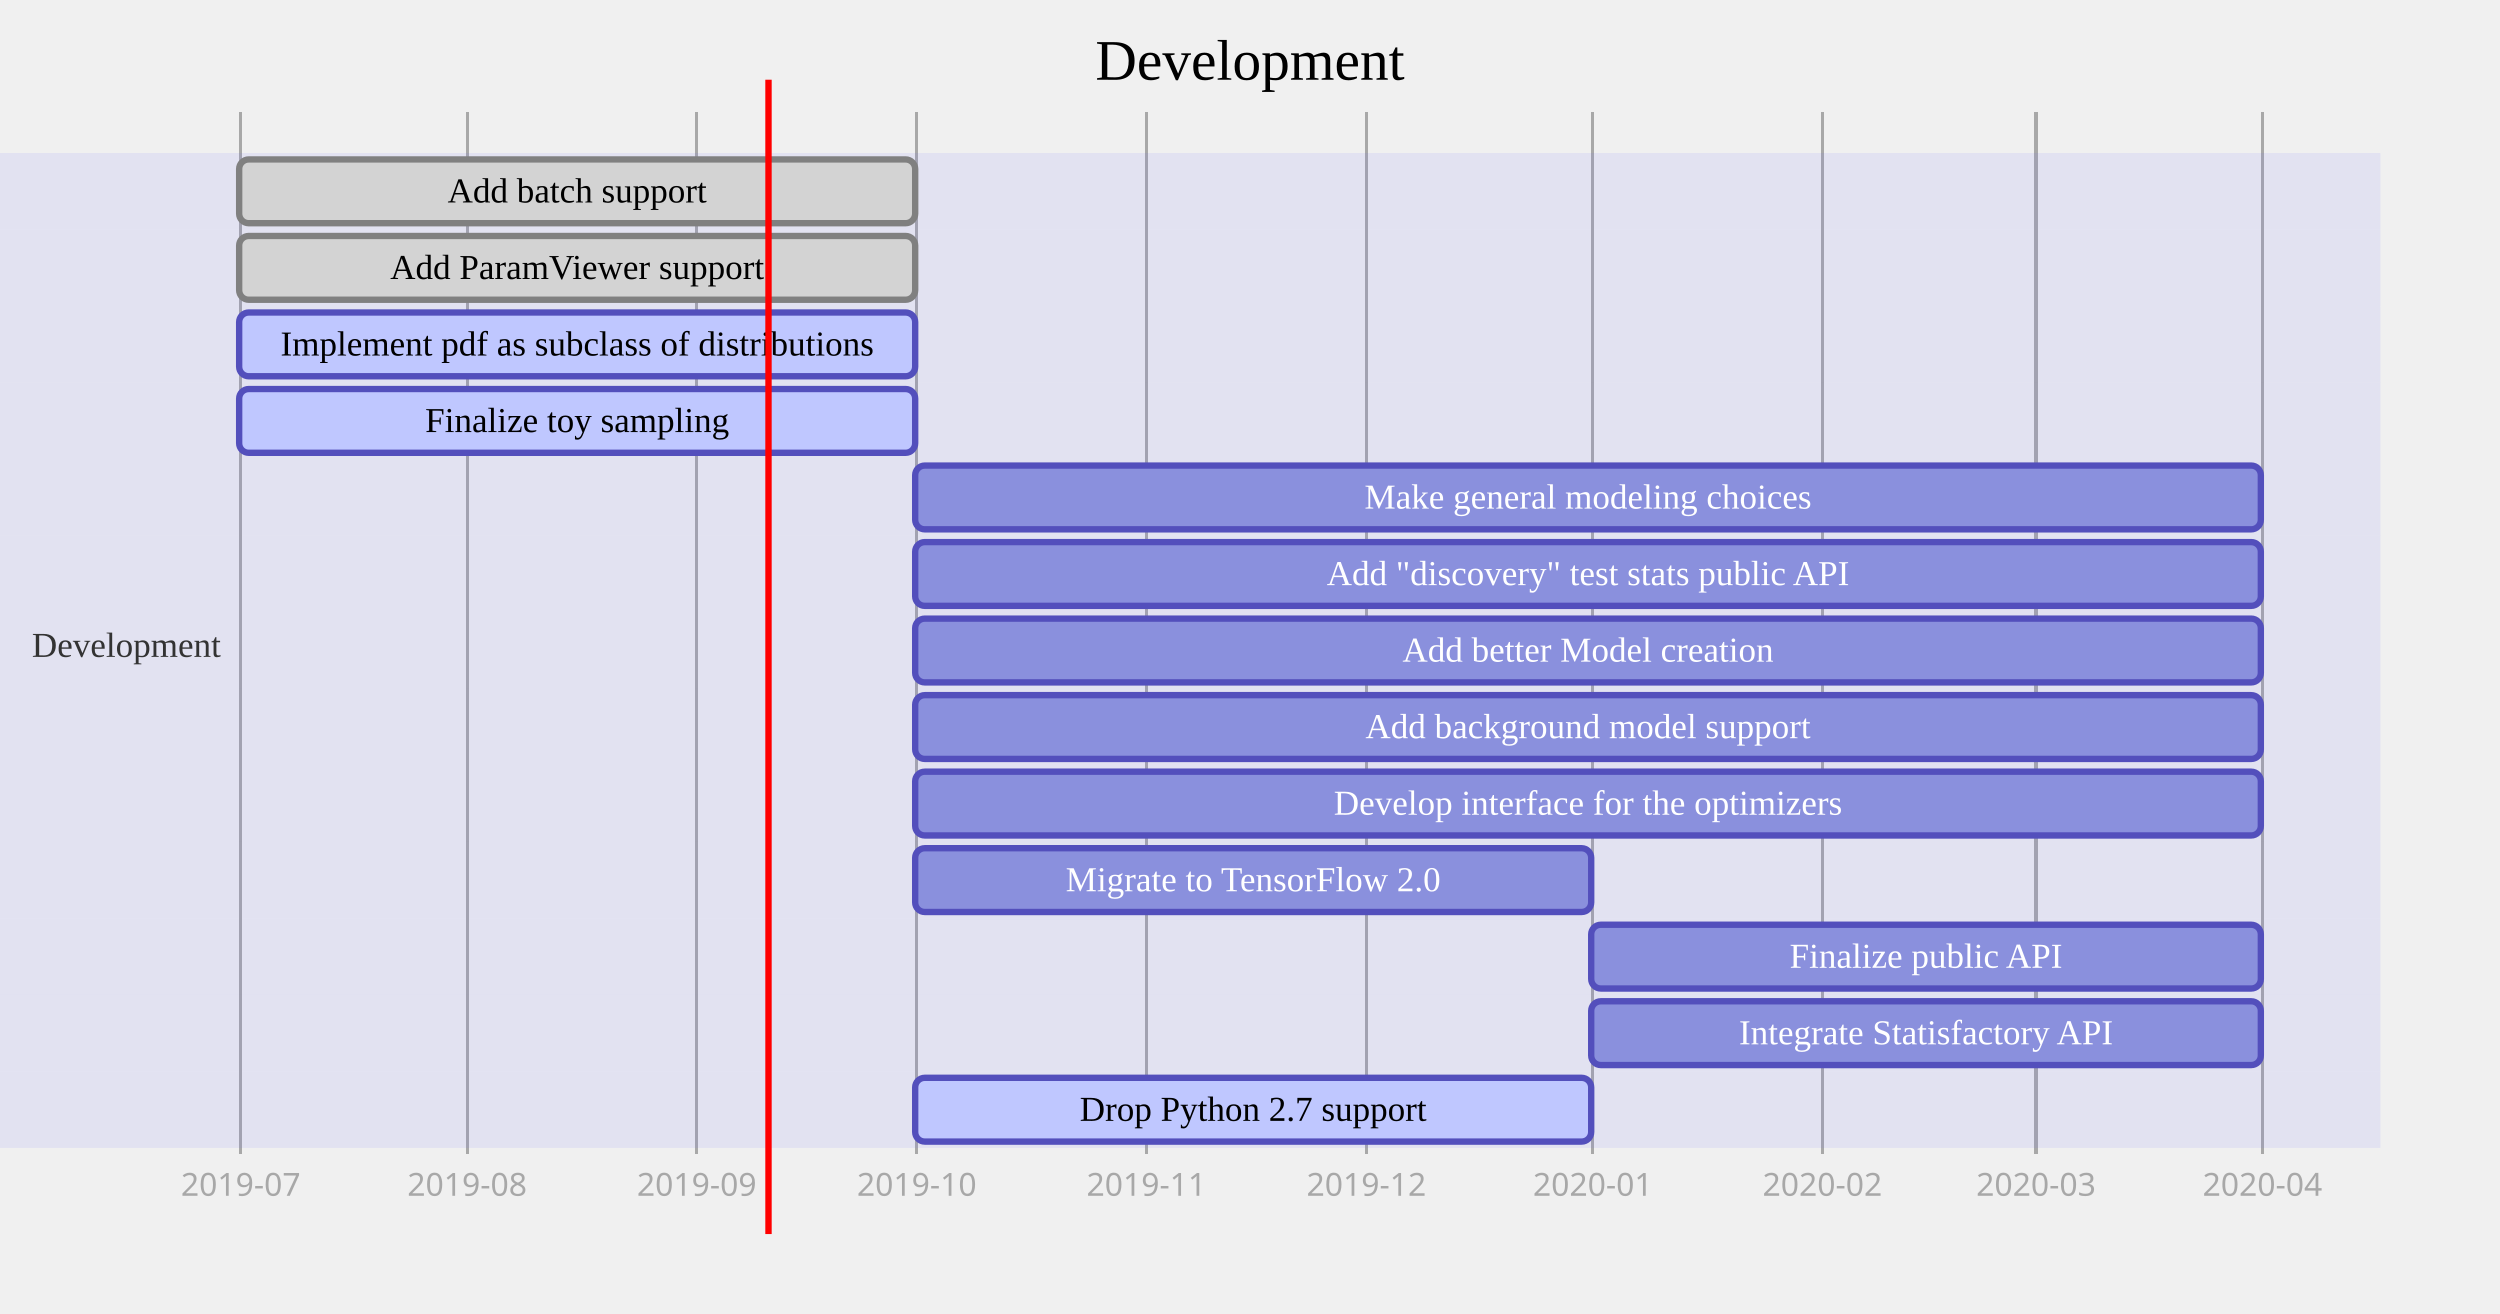
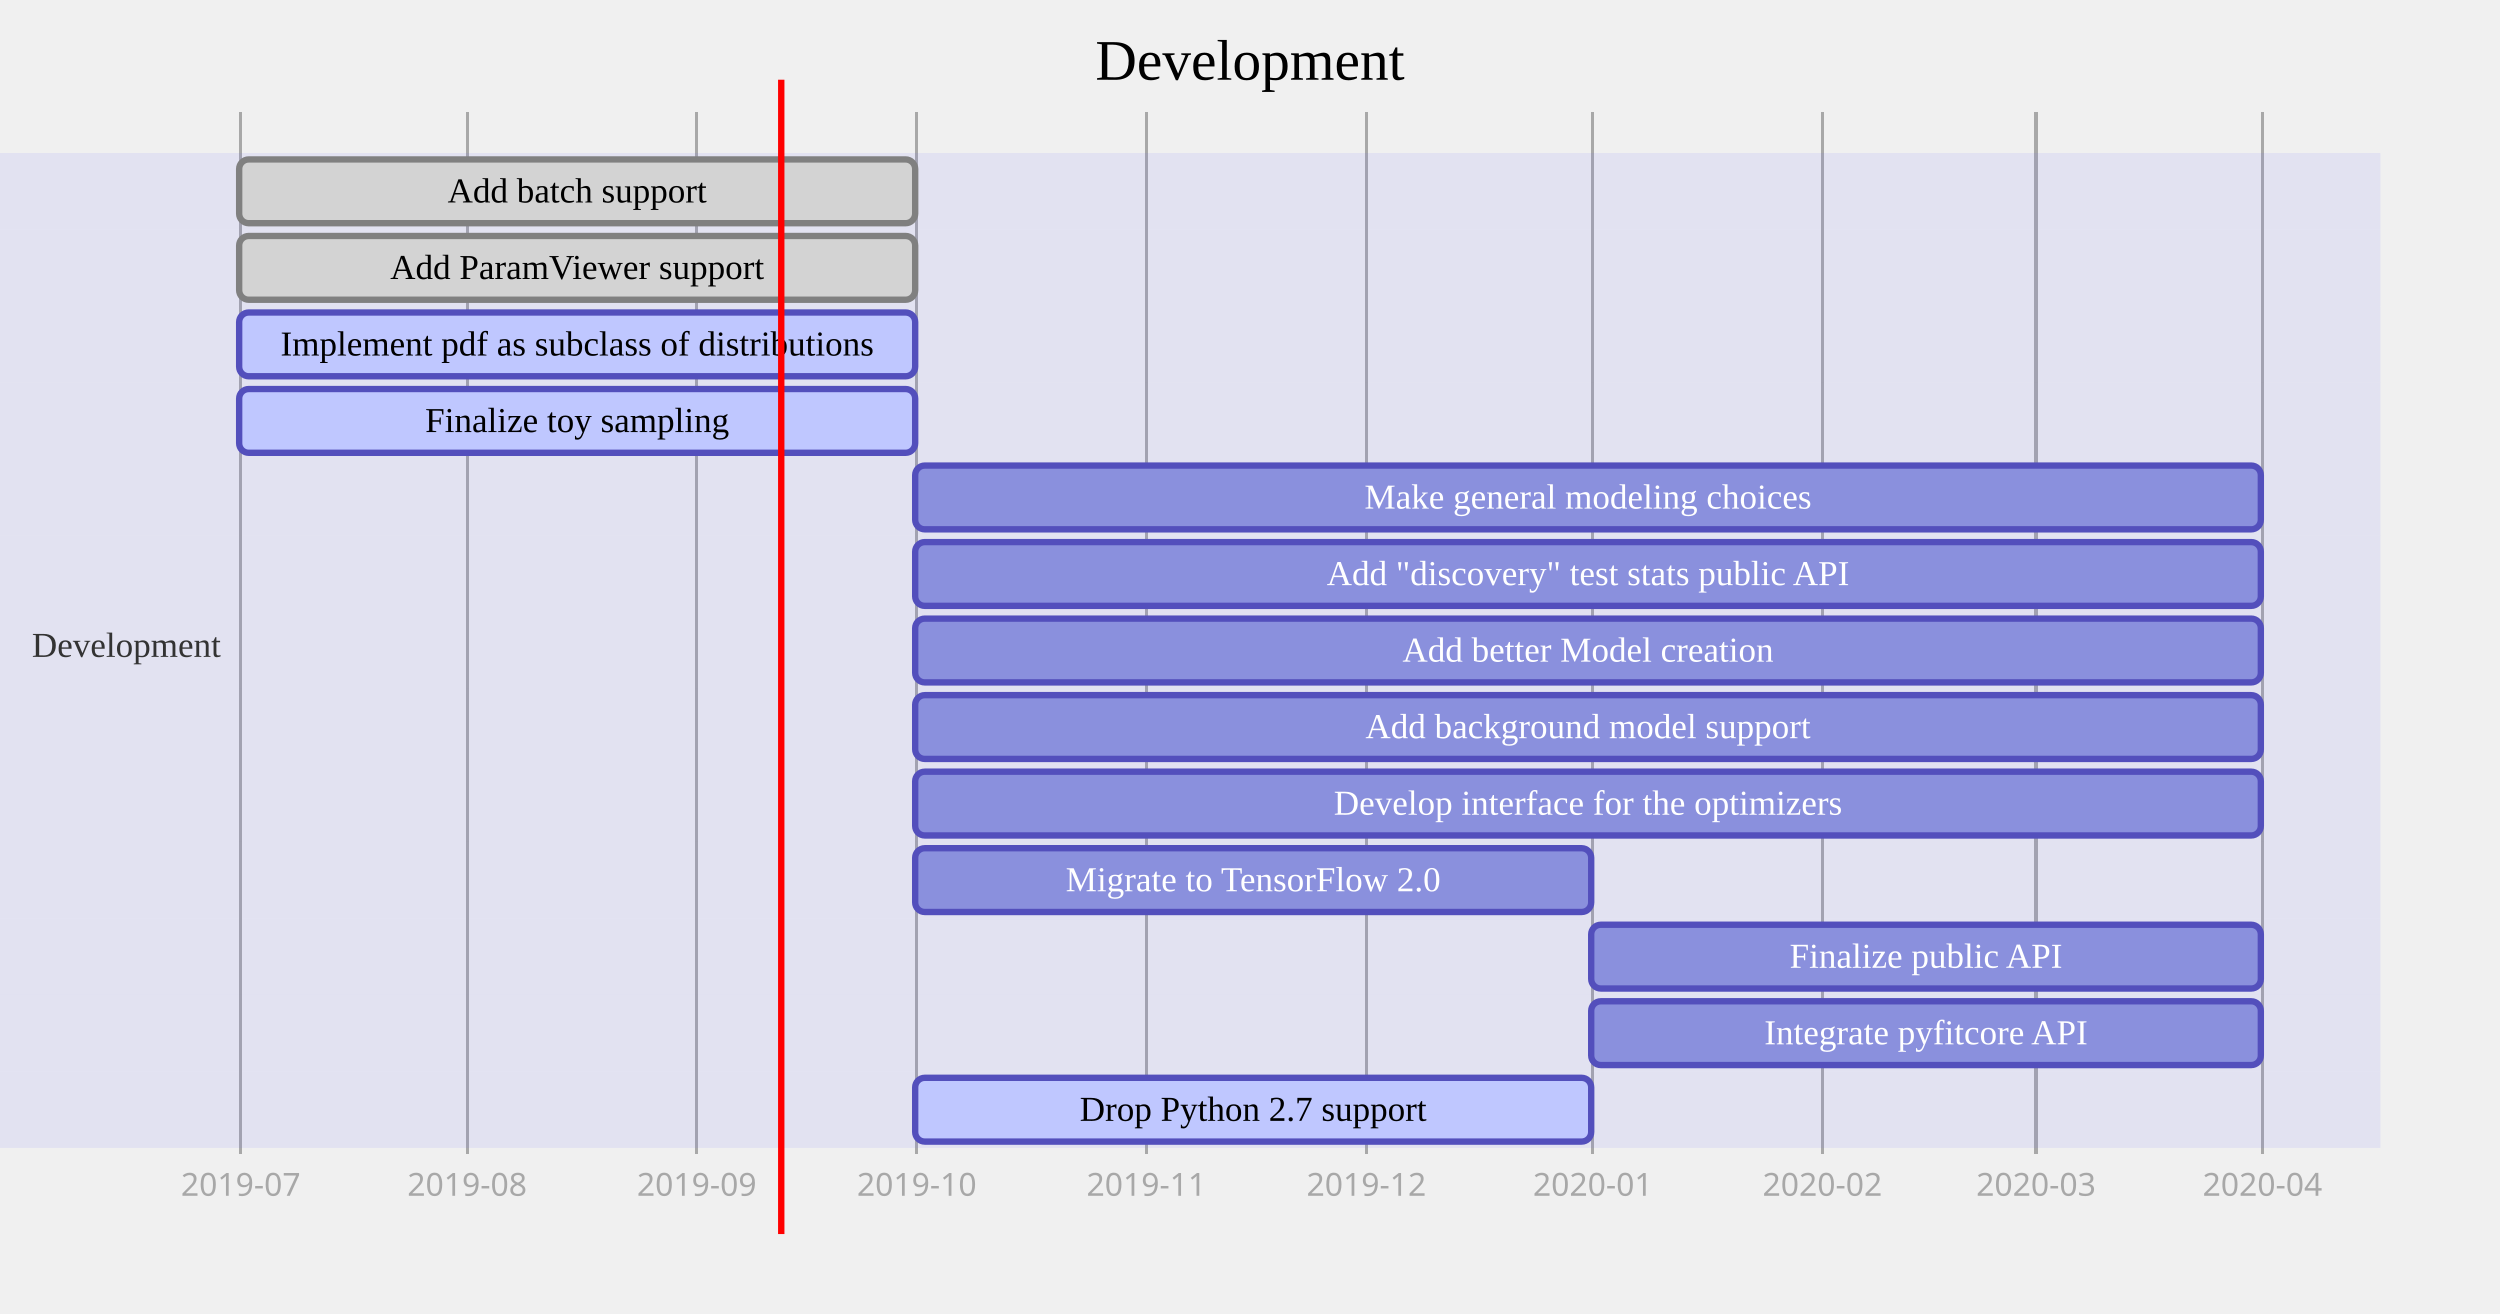
- <svg xmlns="http://www.w3.org/2000/svg" id="mermaid-1568145309786" width="100%" height="100%" viewBox="0 0 784 412">
-   <style>#mermaid-1568145309786 .label{font-family:trebuchet ms,verdana,arial;color:#333}#mermaid-1568145309786 .node circle,#mermaid-1568145309786 .node ellipse,#mermaid-1568145309786 .node polygon,#mermaid-1568145309786 .node rect{fill:#ececff;stroke:#9370db;stroke-width:1px}#mermaid-1568145309786 .node.clickable{cursor:pointer}#mermaid-1568145309786 .arrowheadPath{fill:#333}#mermaid-1568145309786 .edgePath .path{stroke:#333;stroke-width:1.5px}#mermaid-1568145309786 .edgeLabel{background-color:#e8e8e8}#mermaid-1568145309786 .cluster rect{fill:#ffffde!important;stroke:#aa3!important;stroke-width:1px!important}#mermaid-1568145309786 .cluster text{fill:#333}#mermaid-1568145309786 div.mermaidTooltip{position:absolute;text-align:center;max-width:200px;padding:2px;font-family:trebuchet ms,verdana,arial;font-size:12px;background:#ffffde;border:1px solid #aa3;border-radius:2px;pointer-events:none;z-index:100}#mermaid-1568145309786 .actor{stroke:#ccf;fill:#ececff}#mermaid-1568145309786 text.actor{fill:#000;stroke:none}#mermaid-1568145309786 .actor-line{stroke:grey}#mermaid-1568145309786 .messageLine0{marker-end:"url(#arrowhead)"}#mermaid-1568145309786 .messageLine0,#mermaid-1568145309786 .messageLine1{stroke-width:1.5;stroke-dasharray:"2 2";stroke:#333}#mermaid-1568145309786 #arrowhead{fill:#333}#mermaid-1568145309786 #crosshead path{fill:#333!important;stroke:#333!important}#mermaid-1568145309786 .messageText{fill:#333;stroke:none}#mermaid-1568145309786 .labelBox{stroke:#ccf;fill:#ececff}#mermaid-1568145309786 .labelText,#mermaid-1568145309786 .loopText{fill:#000;stroke:none}#mermaid-1568145309786 .loopLine{stroke-width:2;stroke-dasharray:"2 2";marker-end:"url(#arrowhead)";stroke:#ccf}#mermaid-1568145309786 .note{stroke:#aa3;fill:#fff5ad}#mermaid-1568145309786 .noteText{fill:#000;stroke:none;font-family:trebuchet ms,verdana,arial;font-size:14px}#mermaid-1568145309786 .section{stroke:none;opacity:.2}#mermaid-1568145309786 .section0{fill:rgba(102,102,255,.49)}#mermaid-1568145309786 .section2{fill:#fff400}#mermaid-1568145309786 .section1,#mermaid-1568145309786 .section3{fill:#fff;opacity:.2}#mermaid-1568145309786 .sectionTitle0,#mermaid-1568145309786 .sectionTitle1,#mermaid-1568145309786 .sectionTitle2,#mermaid-1568145309786 .sectionTitle3{fill:#333}#mermaid-1568145309786 .sectionTitle{text-anchor:start;font-size:11px;text-height:14px}#mermaid-1568145309786 .grid .tick{stroke:#d3d3d3;opacity:.3;shape-rendering:crispEdges}#mermaid-1568145309786 .grid path{stroke-width:0}#mermaid-1568145309786 .today{fill:none;stroke:red;stroke-width:2px}#mermaid-1568145309786 .task{stroke-width:2}#mermaid-1568145309786 .taskText{text-anchor:middle;font-size:11px}#mermaid-1568145309786 .taskTextOutsideRight{fill:#000;text-anchor:start;font-size:11px}#mermaid-1568145309786 .taskTextOutsideLeft{fill:#000;text-anchor:end;font-size:11px}#mermaid-1568145309786 .taskText0,#mermaid-1568145309786 .taskText1,#mermaid-1568145309786 .taskText2,#mermaid-1568145309786 .taskText3{fill:#fff}#mermaid-1568145309786 .task0,#mermaid-1568145309786 .task1,#mermaid-1568145309786 .task2,#mermaid-1568145309786 .task3{fill:#8a90dd;stroke:#534fbc}#mermaid-1568145309786 .taskTextOutside0,#mermaid-1568145309786 .taskTextOutside1,#mermaid-1568145309786 .taskTextOutside2,#mermaid-1568145309786 .taskTextOutside3{fill:#000}#mermaid-1568145309786 .active0,#mermaid-1568145309786 .active1,#mermaid-1568145309786 .active2,#mermaid-1568145309786 .active3{fill:#bfc7ff;stroke:#534fbc}#mermaid-1568145309786 .activeText0,#mermaid-1568145309786 .activeText1,#mermaid-1568145309786 .activeText2,#mermaid-1568145309786 .activeText3{fill:#000!important}#mermaid-1568145309786 .done0,#mermaid-1568145309786 .done1,#mermaid-1568145309786 .done2,#mermaid-1568145309786 .done3{stroke:grey;fill:#d3d3d3;stroke-width:2}#mermaid-1568145309786 .doneText0,#mermaid-1568145309786 .doneText1,#mermaid-1568145309786 .doneText2,#mermaid-1568145309786 .doneText3{fill:#000!important}#mermaid-1568145309786 .crit0,#mermaid-1568145309786 .crit1,#mermaid-1568145309786 .crit2,#mermaid-1568145309786 .crit3{stroke:#f88;fill:red;stroke-width:2}#mermaid-1568145309786 .activeCrit0,#mermaid-1568145309786 .activeCrit1,#mermaid-1568145309786 .activeCrit2,#mermaid-1568145309786 .activeCrit3{stroke:#f88;fill:#bfc7ff;stroke-width:2}#mermaid-1568145309786 .doneCrit0,#mermaid-1568145309786 .doneCrit1,#mermaid-1568145309786 .doneCrit2,#mermaid-1568145309786 .doneCrit3{stroke:#f88;fill:#d3d3d3;stroke-width:2;cursor:pointer;shape-rendering:crispEdges}#mermaid-1568145309786 .activeCritText0,#mermaid-1568145309786 .activeCritText1,#mermaid-1568145309786 .activeCritText2,#mermaid-1568145309786 .activeCritText3,#mermaid-1568145309786 .doneCritText0,#mermaid-1568145309786 .doneCritText1,#mermaid-1568145309786 .doneCritText2,#mermaid-1568145309786 .doneCritText3{fill:#000!important}#mermaid-1568145309786 .titleText{text-anchor:middle;font-size:18px;fill:#000}#mermaid-1568145309786 g.classGroup text{fill:#9370db;stroke:none;font-family:trebuchet ms,verdana,arial;font-size:10px}#mermaid-1568145309786 g.classGroup rect{fill:#ececff;stroke:#9370db}#mermaid-1568145309786 g.classGroup line{stroke:#9370db;stroke-width:1}#mermaid-1568145309786 .classLabel .box{stroke:none;stroke-width:0;fill:#ececff;opacity:.5}#mermaid-1568145309786 .classLabel .label{fill:#9370db;font-size:10px}#mermaid-1568145309786 .relation{stroke:#9370db;stroke-width:1;fill:none}#mermaid-1568145309786 #compositionEnd,#mermaid-1568145309786 #compositionStart{fill:#9370db;stroke:#9370db;stroke-width:1}#mermaid-1568145309786 #aggregationEnd,#mermaid-1568145309786 #aggregationStart{fill:#ececff;stroke:#9370db;stroke-width:1}#mermaid-1568145309786 #dependencyEnd,#mermaid-1568145309786 #dependencyStart,#mermaid-1568145309786 #extensionEnd,#mermaid-1568145309786 #extensionStart{fill:#9370db;stroke:#9370db;stroke-width:1}#mermaid-1568145309786 .branch-label,#mermaid-1568145309786 .commit-id,#mermaid-1568145309786 .commit-msg{fill:#d3d3d3;color:#d3d3d3}</style>
-   <style>#mermaid-1568145309786 {
+ <svg xmlns="http://www.w3.org/2000/svg" id="mermaid-1568311402060" width="100%" height="100%" viewBox="0 0 784 412">
+   <style>#mermaid-1568311402060 .label{font-family:trebuchet ms,verdana,arial;color:#333}#mermaid-1568311402060 .node circle,#mermaid-1568311402060 .node ellipse,#mermaid-1568311402060 .node polygon,#mermaid-1568311402060 .node rect{fill:#ececff;stroke:#9370db;stroke-width:1px}#mermaid-1568311402060 .node.clickable{cursor:pointer}#mermaid-1568311402060 .arrowheadPath{fill:#333}#mermaid-1568311402060 .edgePath .path{stroke:#333;stroke-width:1.5px}#mermaid-1568311402060 .edgeLabel{background-color:#e8e8e8}#mermaid-1568311402060 .cluster rect{fill:#ffffde!important;stroke:#aa3!important;stroke-width:1px!important}#mermaid-1568311402060 .cluster text{fill:#333}#mermaid-1568311402060 div.mermaidTooltip{position:absolute;text-align:center;max-width:200px;padding:2px;font-family:trebuchet ms,verdana,arial;font-size:12px;background:#ffffde;border:1px solid #aa3;border-radius:2px;pointer-events:none;z-index:100}#mermaid-1568311402060 .actor{stroke:#ccf;fill:#ececff}#mermaid-1568311402060 text.actor{fill:#000;stroke:none}#mermaid-1568311402060 .actor-line{stroke:grey}#mermaid-1568311402060 .messageLine0{marker-end:"url(#arrowhead)"}#mermaid-1568311402060 .messageLine0,#mermaid-1568311402060 .messageLine1{stroke-width:1.5;stroke-dasharray:"2 2";stroke:#333}#mermaid-1568311402060 #arrowhead{fill:#333}#mermaid-1568311402060 #crosshead path{fill:#333!important;stroke:#333!important}#mermaid-1568311402060 .messageText{fill:#333;stroke:none}#mermaid-1568311402060 .labelBox{stroke:#ccf;fill:#ececff}#mermaid-1568311402060 .labelText,#mermaid-1568311402060 .loopText{fill:#000;stroke:none}#mermaid-1568311402060 .loopLine{stroke-width:2;stroke-dasharray:"2 2";marker-end:"url(#arrowhead)";stroke:#ccf}#mermaid-1568311402060 .note{stroke:#aa3;fill:#fff5ad}#mermaid-1568311402060 .noteText{fill:#000;stroke:none;font-family:trebuchet ms,verdana,arial;font-size:14px}#mermaid-1568311402060 .section{stroke:none;opacity:.2}#mermaid-1568311402060 .section0{fill:rgba(102,102,255,.49)}#mermaid-1568311402060 .section2{fill:#fff400}#mermaid-1568311402060 .section1,#mermaid-1568311402060 .section3{fill:#fff;opacity:.2}#mermaid-1568311402060 .sectionTitle0,#mermaid-1568311402060 .sectionTitle1,#mermaid-1568311402060 .sectionTitle2,#mermaid-1568311402060 .sectionTitle3{fill:#333}#mermaid-1568311402060 .sectionTitle{text-anchor:start;font-size:11px;text-height:14px}#mermaid-1568311402060 .grid .tick{stroke:#d3d3d3;opacity:.3;shape-rendering:crispEdges}#mermaid-1568311402060 .grid path{stroke-width:0}#mermaid-1568311402060 .today{fill:none;stroke:red;stroke-width:2px}#mermaid-1568311402060 .task{stroke-width:2}#mermaid-1568311402060 .taskText{text-anchor:middle;font-size:11px}#mermaid-1568311402060 .taskTextOutsideRight{fill:#000;text-anchor:start;font-size:11px}#mermaid-1568311402060 .taskTextOutsideLeft{fill:#000;text-anchor:end;font-size:11px}#mermaid-1568311402060 .taskText0,#mermaid-1568311402060 .taskText1,#mermaid-1568311402060 .taskText2,#mermaid-1568311402060 .taskText3{fill:#fff}#mermaid-1568311402060 .task0,#mermaid-1568311402060 .task1,#mermaid-1568311402060 .task2,#mermaid-1568311402060 .task3{fill:#8a90dd;stroke:#534fbc}#mermaid-1568311402060 .taskTextOutside0,#mermaid-1568311402060 .taskTextOutside1,#mermaid-1568311402060 .taskTextOutside2,#mermaid-1568311402060 .taskTextOutside3{fill:#000}#mermaid-1568311402060 .active0,#mermaid-1568311402060 .active1,#mermaid-1568311402060 .active2,#mermaid-1568311402060 .active3{fill:#bfc7ff;stroke:#534fbc}#mermaid-1568311402060 .activeText0,#mermaid-1568311402060 .activeText1,#mermaid-1568311402060 .activeText2,#mermaid-1568311402060 .activeText3{fill:#000!important}#mermaid-1568311402060 .done0,#mermaid-1568311402060 .done1,#mermaid-1568311402060 .done2,#mermaid-1568311402060 .done3{stroke:grey;fill:#d3d3d3;stroke-width:2}#mermaid-1568311402060 .doneText0,#mermaid-1568311402060 .doneText1,#mermaid-1568311402060 .doneText2,#mermaid-1568311402060 .doneText3{fill:#000!important}#mermaid-1568311402060 .crit0,#mermaid-1568311402060 .crit1,#mermaid-1568311402060 .crit2,#mermaid-1568311402060 .crit3{stroke:#f88;fill:red;stroke-width:2}#mermaid-1568311402060 .activeCrit0,#mermaid-1568311402060 .activeCrit1,#mermaid-1568311402060 .activeCrit2,#mermaid-1568311402060 .activeCrit3{stroke:#f88;fill:#bfc7ff;stroke-width:2}#mermaid-1568311402060 .doneCrit0,#mermaid-1568311402060 .doneCrit1,#mermaid-1568311402060 .doneCrit2,#mermaid-1568311402060 .doneCrit3{stroke:#f88;fill:#d3d3d3;stroke-width:2;cursor:pointer;shape-rendering:crispEdges}#mermaid-1568311402060 .activeCritText0,#mermaid-1568311402060 .activeCritText1,#mermaid-1568311402060 .activeCritText2,#mermaid-1568311402060 .activeCritText3,#mermaid-1568311402060 .doneCritText0,#mermaid-1568311402060 .doneCritText1,#mermaid-1568311402060 .doneCritText2,#mermaid-1568311402060 .doneCritText3{fill:#000!important}#mermaid-1568311402060 .titleText{text-anchor:middle;font-size:18px;fill:#000}#mermaid-1568311402060 g.classGroup text{fill:#9370db;stroke:none;font-family:trebuchet ms,verdana,arial;font-size:10px}#mermaid-1568311402060 g.classGroup rect{fill:#ececff;stroke:#9370db}#mermaid-1568311402060 g.classGroup line{stroke:#9370db;stroke-width:1}#mermaid-1568311402060 .classLabel .box{stroke:none;stroke-width:0;fill:#ececff;opacity:.5}#mermaid-1568311402060 .classLabel .label{fill:#9370db;font-size:10px}#mermaid-1568311402060 .relation{stroke:#9370db;stroke-width:1;fill:none}#mermaid-1568311402060 #compositionEnd,#mermaid-1568311402060 #compositionStart{fill:#9370db;stroke:#9370db;stroke-width:1}#mermaid-1568311402060 #aggregationEnd,#mermaid-1568311402060 #aggregationStart{fill:#ececff;stroke:#9370db;stroke-width:1}#mermaid-1568311402060 #dependencyEnd,#mermaid-1568311402060 #dependencyStart,#mermaid-1568311402060 #extensionEnd,#mermaid-1568311402060 #extensionStart{fill:#9370db;stroke:#9370db;stroke-width:1}#mermaid-1568311402060 .branch-label,#mermaid-1568311402060 .commit-id,#mermaid-1568311402060 .commit-msg{fill:#d3d3d3;color:#d3d3d3}</style>
+   <style>#mermaid-1568311402060 {
    color: rgb(0, 0, 0);
    font: normal normal 400 normal 16px / normal "Times New Roman";
  }</style>
  <g />
  <g class="grid" transform="translate(75, 362)" fill="none" font-size="10" font-family="sans-serif" text-anchor="middle">
    <path class="domain" stroke="#000" d="M0.5,-327V0.5H634.5V-327" />
    <g class="tick" opacity="1" transform="translate(0.5,0)">
      <line stroke="#000" y2="-327" />
      <text fill="#000" y="3" dy="1em" stroke="none" font-size="10" style="text-anchor: middle;"> 2019-07</text>
    </g>
    <g class="tick" opacity="1" transform="translate(71.5,0)">
      <line stroke="#000" y2="-327" />
      <text fill="#000" y="3" dy="1em" stroke="none" font-size="10" style="text-anchor: middle;"> 2019-08</text>
    </g>
    <g class="tick" opacity="1" transform="translate(143.5,0)">
      <line stroke="#000" y2="-327" />
      <text fill="#000" y="3" dy="1em" stroke="none" font-size="10" style="text-anchor: middle;"> 2019-09</text>
    </g>
    <g class="tick" opacity="1" transform="translate(212.5,0)">
      <line stroke="#000" y2="-327" />
      <text fill="#000" y="3" dy="1em" stroke="none" font-size="10" style="text-anchor: middle;"> 2019-10</text>
    </g>
    <g class="tick" opacity="1" transform="translate(284.5,0)">
      <line stroke="#000" y2="-327" />
      <text fill="#000" y="3" dy="1em" stroke="none" font-size="10" style="text-anchor: middle;"> 2019-11</text>
    </g>
    <g class="tick" opacity="1" transform="translate(353.5,0)">
      <line stroke="#000" y2="-327" />
      <text fill="#000" y="3" dy="1em" stroke="none" font-size="10" style="text-anchor: middle;"> 2019-12</text>
    </g>
    <g class="tick" opacity="1" transform="translate(424.5,0)">
      <line stroke="#000" y2="-327" />
      <text fill="#000" y="3" dy="1em" stroke="none" font-size="10" style="text-anchor: middle;"> 2020-01</text>
    </g>
    <g class="tick" opacity="1" transform="translate(496.5,0)">
      <line stroke="#000" y2="-327" />
      <text fill="#000" y="3" dy="1em" stroke="none" font-size="10" style="text-anchor: middle;"> 2020-02</text>
    </g>
    <g class="tick" opacity="1" transform="translate(563.5,0)">
      <line stroke="#000" y2="-327" />
      <text fill="#000" y="3" dy="1em" stroke="none" font-size="10" style="text-anchor: middle;"> 2020-03</text>
    </g>
    <g class="tick" opacity="1" transform="translate(634.5,0)">
      <line stroke="#000" y2="-327" />
      <text fill="#000" y="3" dy="1em" stroke="none" font-size="10" style="text-anchor: middle;"> 2020-04</text>
    </g>
  </g>
  <g>
    <rect x="0" y="48" width="746.5" height="24" class="section section0" />
    <rect x="0" y="72" width="746.5" height="24" class="section section0" />
    <rect x="0" y="96" width="746.5" height="24" class="section section0" />
    <rect x="0" y="120" width="746.5" height="24" class="section section0" />
    <rect x="0" y="144" width="746.5" height="24" class="section section0" />
    <rect x="0" y="168" width="746.5" height="24" class="section section0" />
    <rect x="0" y="192" width="746.5" height="24" class="section section0" />
    <rect x="0" y="216" width="746.5" height="24" class="section section0" />
    <rect x="0" y="240" width="746.5" height="24" class="section section0" />
    <rect x="0" y="264" width="746.5" height="24" class="section section0" />
    <rect x="0" y="288" width="746.5" height="24" class="section section0" />
    <rect x="0" y="312" width="746.5" height="24" class="section section0" />
    <rect x="0" y="336" width="746.5" height="24" class="section section0" />
  </g>
  <g>
    <rect rx="3" ry="3" x="75" y="50" width="212" height="20" class="task  done0" />
    <rect rx="3" ry="3" x="75" y="74" width="212" height="20" class="task  done0" />
    <rect rx="3" ry="3" x="75" y="98" width="212" height="20" class="task  active0" />
    <rect rx="3" ry="3" x="75" y="122" width="212" height="20" class="task  active0" />
    <rect rx="3" ry="3" x="287" y="146" width="422" height="20" class="task  task0" />
    <rect rx="3" ry="3" x="287" y="170" width="422" height="20" class="task  task0" />
    <rect rx="3" ry="3" x="287" y="194" width="422" height="20" class="task  task0" />
    <rect rx="3" ry="3" x="287" y="218" width="422" height="20" class="task  task0" />
    <rect rx="3" ry="3" x="287" y="242" width="422" height="20" class="task  task0" />
    <rect rx="3" ry="3" x="287" y="266" width="212" height="20" class="task  task0" />
    <rect rx="3" ry="3" x="499" y="290" width="210" height="20" class="task  task0" />
    <rect rx="3" ry="3" x="499" y="314" width="210" height="20" class="task  task0" />
    <rect rx="3" ry="3" x="287" y="338" width="212" height="20" class="task  active0" />
    <text font-size="11" x="181" y="63.5" text-height="20" class="taskText taskText0  doneText0">Add batch support                           </text>
    <text font-size="11" x="181" y="87.5" text-height="20" class="taskText taskText0  doneText0">Add ParamViewer support                     </text>
    <text font-size="11" x="181" y="111.5" text-height="20" class="taskText taskText0 activeText0">Implement pdf as subclass of distributions  </text>
    <text font-size="11" x="181" y="135.5" text-height="20" class="taskText taskText0 activeText0">Finalize toy sampling                       </text>
    <text font-size="11" x="498" y="159.5" text-height="20" class="taskText taskText0 ">Make general modeling choices               </text>
    <text font-size="11" x="498" y="183.5" text-height="20" class="taskText taskText0 ">Add "discovery" test stats public API       </text>
    <text font-size="11" x="498" y="207.5" text-height="20" class="taskText taskText0 ">Add better Model creation                   </text>
    <text font-size="11" x="498" y="231.5" text-height="20" class="taskText taskText0 ">Add background model support                </text>
    <text font-size="11" x="498" y="255.5" text-height="20" class="taskText taskText0 ">Develop interface for the optimizers        </text>
    <text font-size="11" x="393" y="279.5" text-height="20" class="taskText taskText0 ">Migrate to TensorFlow 2.0                   </text>
    <text font-size="11" x="604" y="303.5" text-height="20" class="taskText taskText0 ">Finalize public API                         </text>
-     <text font-size="11" x="604" y="327.5" text-height="20" class="taskText taskText0 ">Integrate Statisfactory API                 </text>
+     <text font-size="11" x="604" y="327.5" text-height="20" class="taskText taskText0 ">Integrate pyfitcore API                 </text>
    <text font-size="11" x="393" y="351.5" text-height="20" class="taskText taskText0 activeText0">Drop Python 2.7 support                     </text>
  </g>
  <g>
    <text x="10" y="206" class="sectionTitle sectionTitle0">Development</text>
  </g>
  <g class="today">
-     <line x1="241" x2="241" y1="25" y2="387" class="today" />
+     <line x1="245" x2="245" y1="25" y2="387" class="today" />
  </g>
  <text x="392" y="25" class="titleText">Development</text>
</svg>
